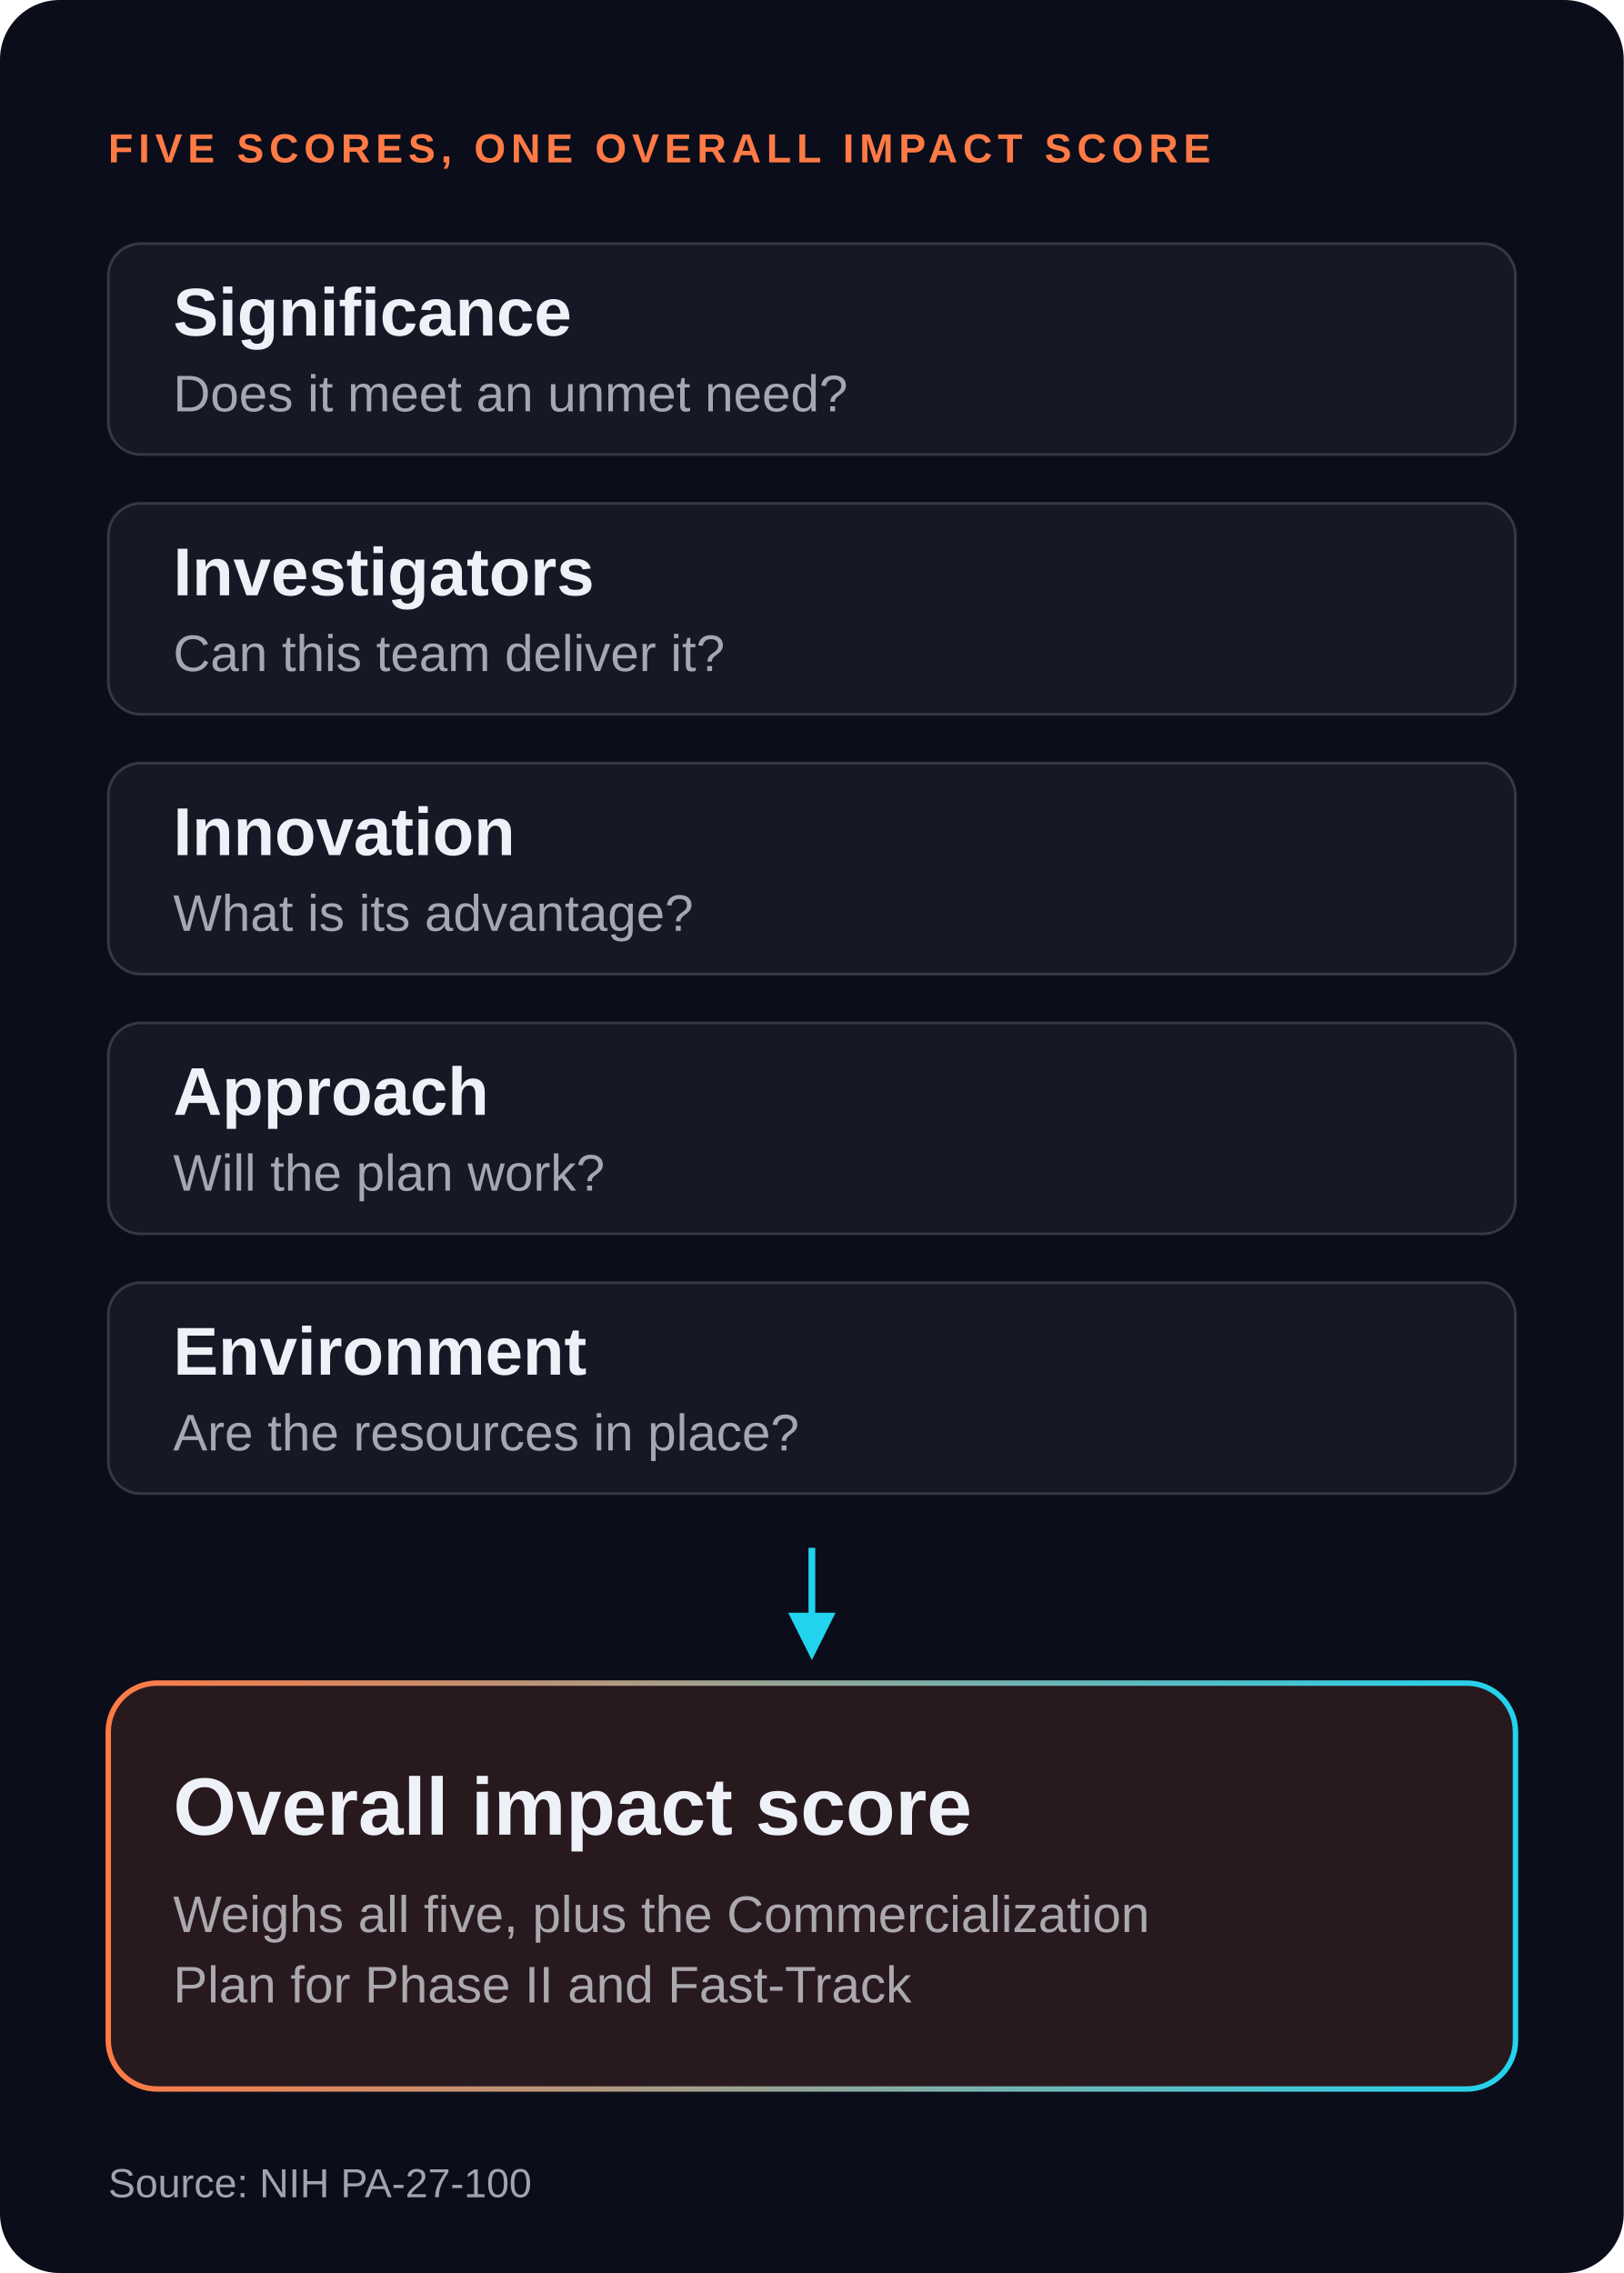
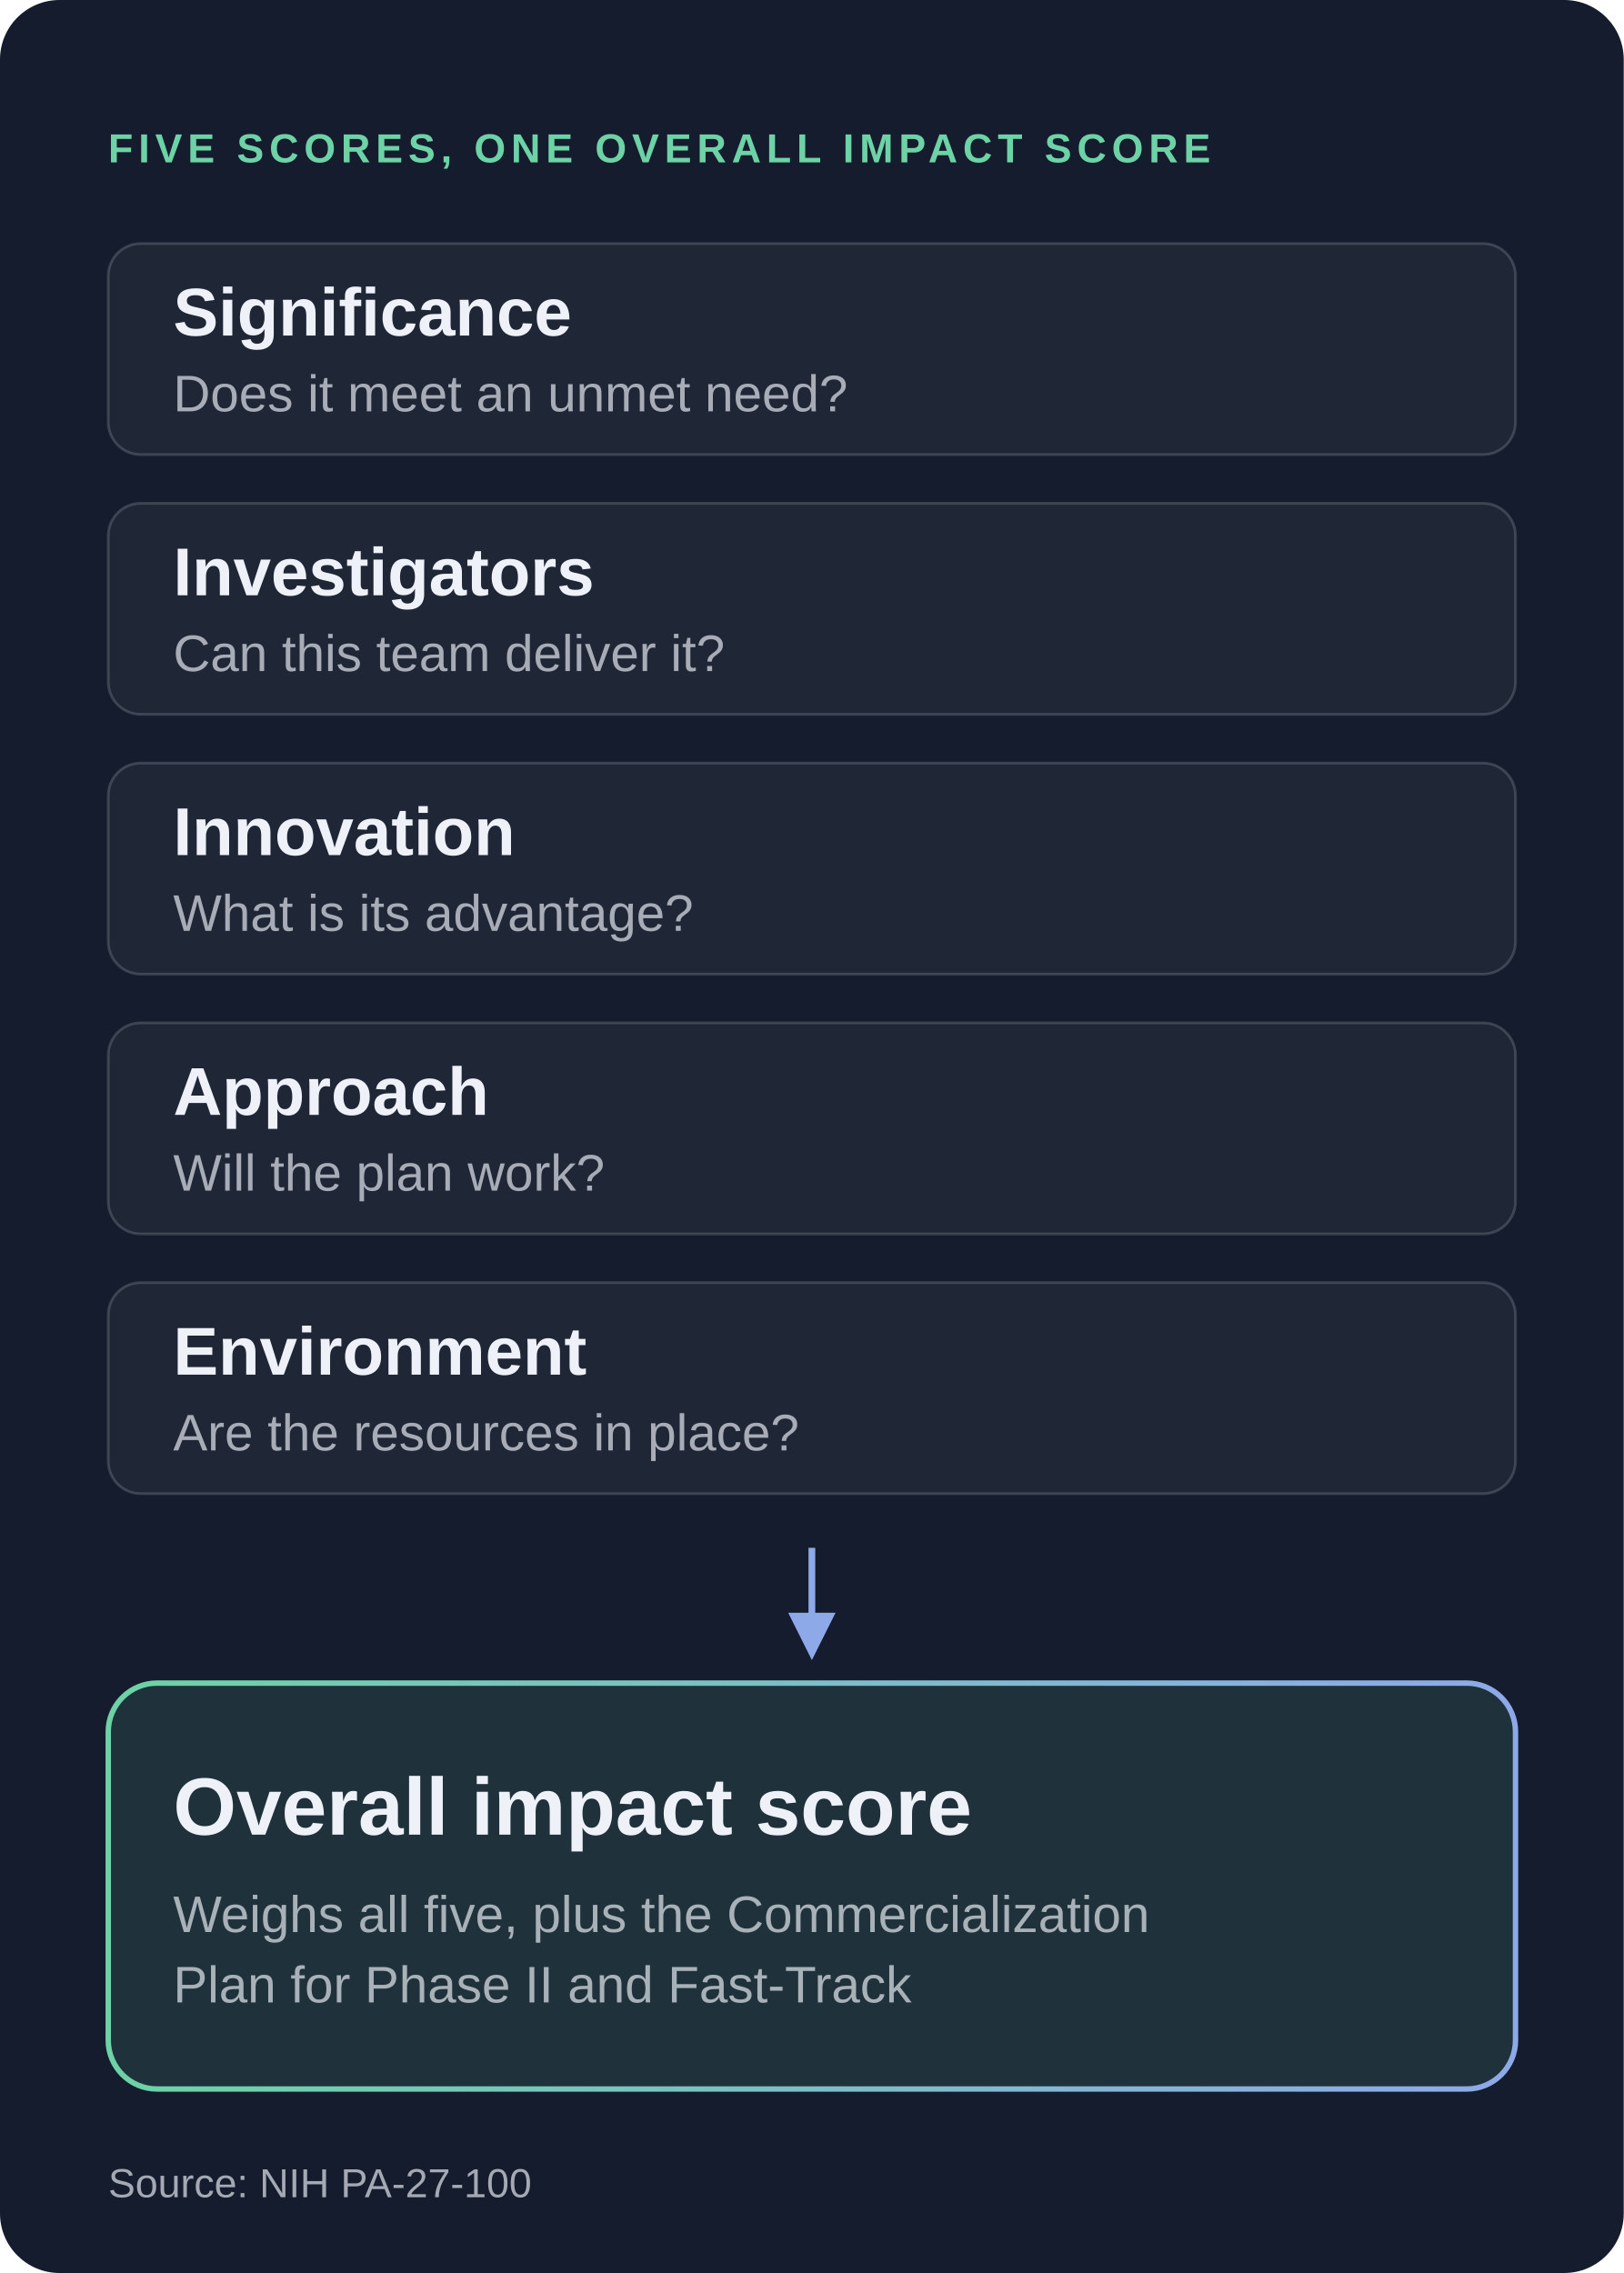
<svg xmlns="http://www.w3.org/2000/svg" viewBox="0 0 600 840" width="600" height="840" role="img">
  <defs>
    <linearGradient id="g" x1="0" x2="1">
-       <stop offset="0" stop-color="#FF7A45" />
-       <stop offset="1" stop-color="#22D3EE" />
+       <stop offset="0" stop-color="#6dd3a6" />
+       <stop offset="1" stop-color="#8ea9e8" />
    </linearGradient>
    <marker id="ar" viewBox="0 0 10 10" refX="8" refY="5" markerWidth="7" markerHeight="7" orient="auto">
-       <path d="M0 0L10 5L0 10z" fill="#22D3EE" />
+       <path d="M0 0L10 5L0 10z" fill="#8ea9e8" />
    </marker>
  </defs>
-   <rect width="600" height="840" rx="22" fill="#0b0d1a" />
-   <style>text{font-family:'Public Sans',Arial,sans-serif;fill:#EEF1F8}.h{font-family:'Archivo',Arial,sans-serif;font-weight:700}.m{fill:rgba(238,241,248,.66)}.k{font-family:'Archivo',Arial,sans-serif;font-weight:700;letter-spacing:2px;fill:#FF7A45}</style>
+   <rect width="600" height="840" rx="22" fill="#141c2d" />
+   <style>text{font-family:'Public Sans',Arial,sans-serif;fill:#EEF1F8}.h{font-family:'Archivo',Arial,sans-serif;font-weight:700}.m{fill:rgba(238,241,248,.66)}.k{font-family:'Archivo',Arial,sans-serif;font-weight:700;letter-spacing:2px;fill:#6dd3a6}</style>
  <text x="40" y="60" class="k" font-size="15">FIVE SCORES, ONE OVERALL IMPACT SCORE</text>
  <rect x="40" y="90" width="520" height="78" rx="12" fill="rgba(255,255,255,.05)" stroke="rgba(255,255,255,.16)" />
  <text x="64" y="124" class="h" font-size="25">Significance</text>
  <text x="64" y="152" class="m" font-size="19">Does it meet an unmet need?</text>
  <rect x="40" y="186" width="520" height="78" rx="12" fill="rgba(255,255,255,.05)" stroke="rgba(255,255,255,.16)" />
  <text x="64" y="220" class="h" font-size="25">Investigators</text>
  <text x="64" y="248" class="m" font-size="19">Can this team deliver it?</text>
  <rect x="40" y="282" width="520" height="78" rx="12" fill="rgba(255,255,255,.05)" stroke="rgba(255,255,255,.16)" />
  <text x="64" y="316" class="h" font-size="25">Innovation</text>
  <text x="64" y="344" class="m" font-size="19">What is its advantage?</text>
  <rect x="40" y="378" width="520" height="78" rx="12" fill="rgba(255,255,255,.05)" stroke="rgba(255,255,255,.16)" />
  <text x="64" y="412" class="h" font-size="25">Approach</text>
  <text x="64" y="440" class="m" font-size="19">Will the plan work?</text>
  <rect x="40" y="474" width="520" height="78" rx="12" fill="rgba(255,255,255,.05)" stroke="rgba(255,255,255,.16)" />
  <text x="64" y="508" class="h" font-size="25">Environment</text>
  <text x="64" y="536" class="m" font-size="19">Are the resources in place?</text>
-   <path d="M300 572 L300 610" stroke="#22D3EE" stroke-width="2.5" marker-end="url(#ar)" />
-   <rect x="40" y="622" width="520" height="150" rx="18" fill="rgba(255,122,69,.12)" stroke="url(#g)" stroke-width="2" />
+   <path d="M300 572 L300 610" stroke="#8ea9e8" stroke-width="2.5" marker-end="url(#ar)" />
+   <rect x="40" y="622" width="520" height="150" rx="18" fill="rgba(109,211,166,.12)" stroke="url(#g)" stroke-width="2" />
  <text x="64" y="678" class="h" font-size="30">Overall impact score</text>
  <text x="64" y="714" class="m" font-size="19">Weighs all five, plus the Commercialization</text>
  <text x="64" y="740" class="m" font-size="19">Plan for Phase II and Fast-Track</text>
  <text x="40" y="812" class="m" font-size="15">Source: NIH PA-27-100</text>
</svg>
